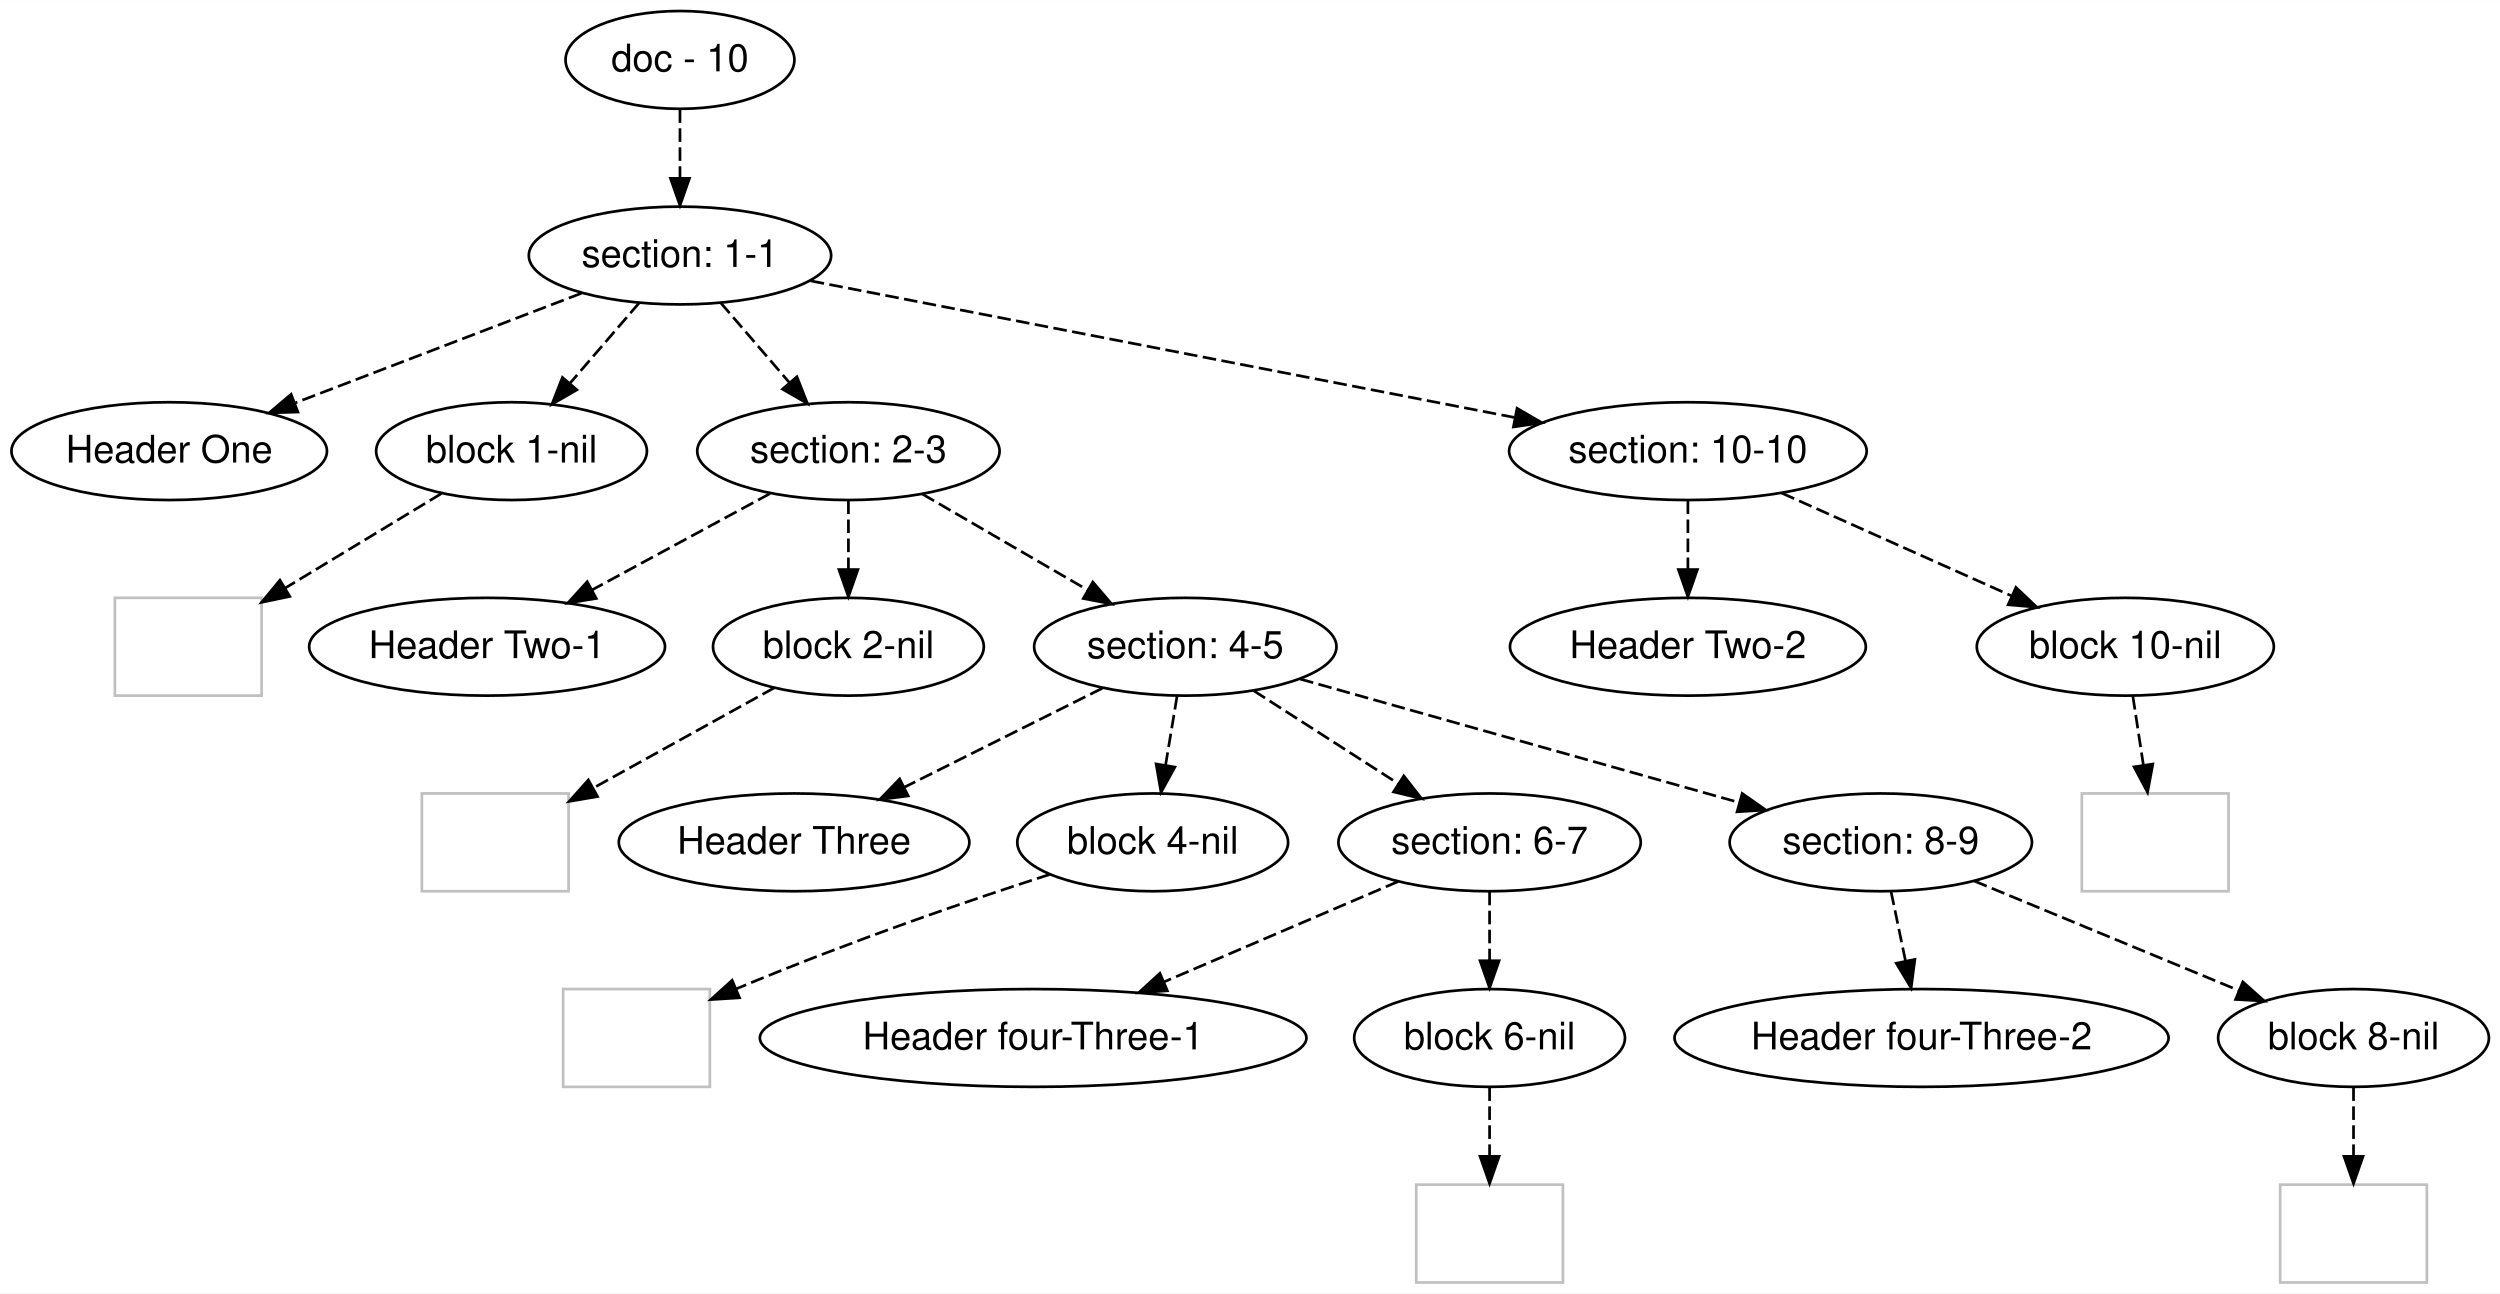
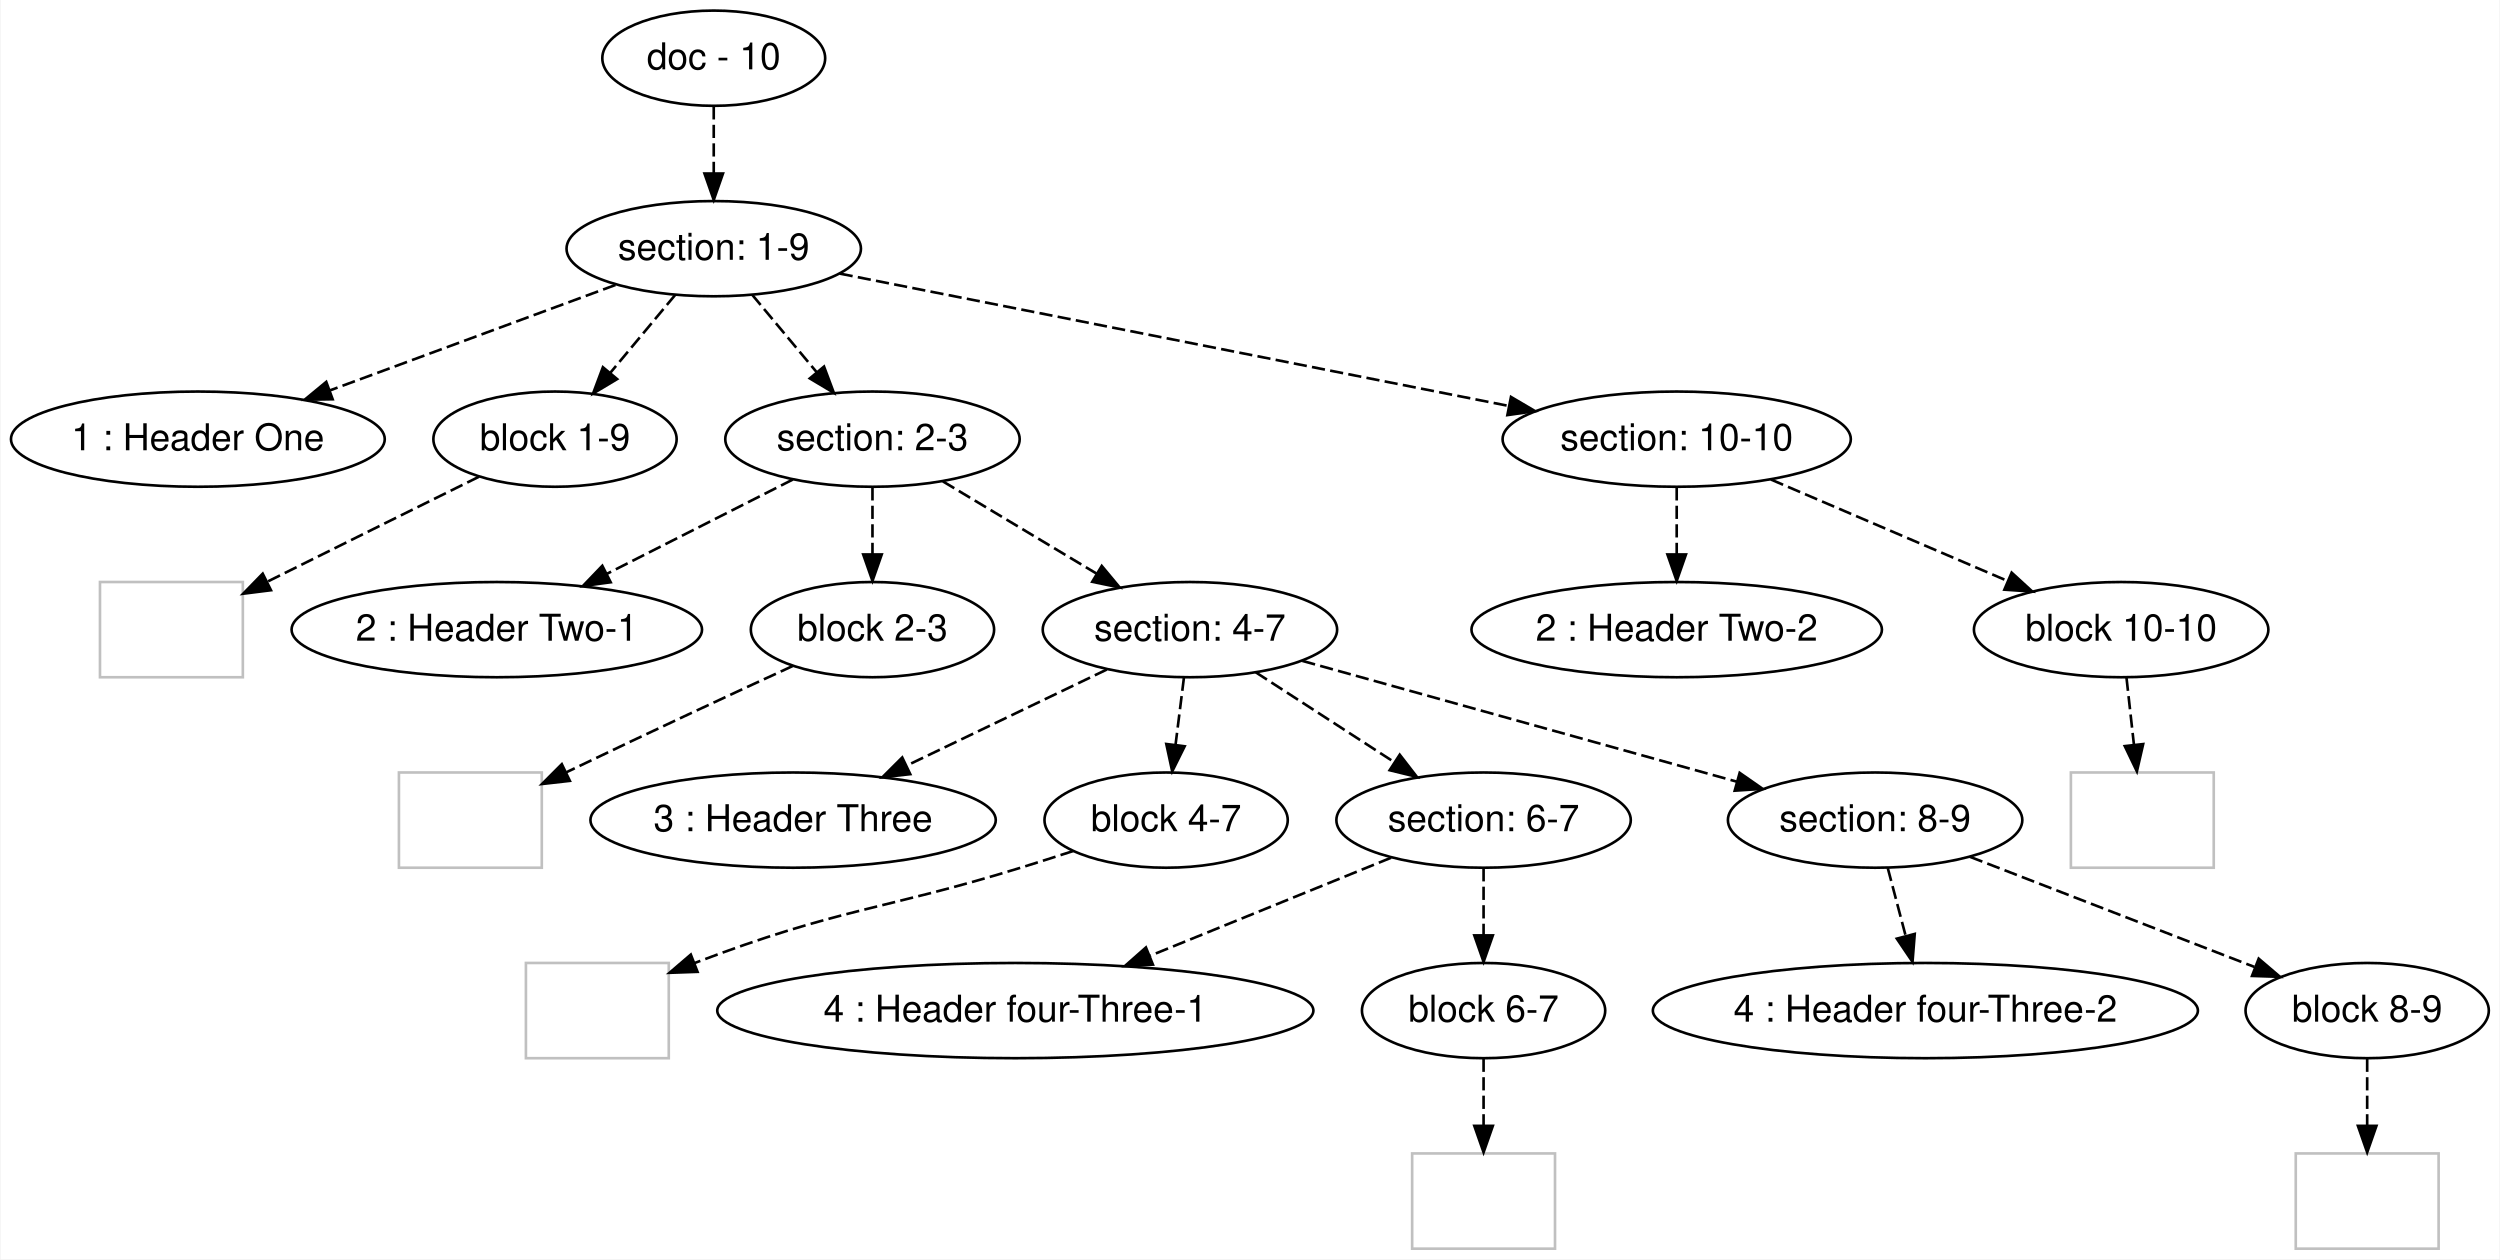
- <svg xmlns="http://www.w3.org/2000/svg" width="920pt" height="476pt" viewBox="0.00 0.00 920.20 476.00">
+ <svg xmlns="http://www.w3.org/2000/svg" width="945pt" height="476pt" viewBox="0.00 0.00 944.56 476.00">
  <g id="graph0" class="graph" transform="scale(1 1) rotate(0) translate(4 472)">
-     <polygon fill="#ffffff" stroke="transparent" points="-4,4 -4,-472 916.203,-472 916.203,4 -4,4" />
+     <polygon fill="#ffffff" stroke="transparent" points="-4,4 -4,-472 940.563,-472 940.563,4 -4,4" />
    <g id="node1" class="node">
-       <ellipse fill="none" stroke="#000000" cx="246.284" cy="-450" rx="42.122" ry="18" />
-       <text text-anchor="middle" x="246.284" y="-445.8" font-family="Helvetica,sans-Serif" font-size="14.00" fill="#000000">doc - 10</text>
+       <ellipse fill="none" stroke="#000000" cx="265.573" cy="-450" rx="42.122" ry="18" />
+       <text text-anchor="middle" x="265.573" y="-445.8" font-family="Helvetica,sans-Serif" font-size="14.00" fill="#000000">doc - 10</text>
    </g>
    <g id="node2" class="node">
-       <ellipse fill="none" stroke="#000000" cx="246.284" cy="-378" rx="55.646" ry="18" />
-       <text text-anchor="middle" x="246.284" y="-373.8" font-family="Helvetica,sans-Serif" font-size="14.00" fill="#000000">section: 1-1</text>
+       <ellipse fill="none" stroke="#000000" cx="265.573" cy="-378" rx="55.646" ry="18" />
+       <text text-anchor="middle" x="265.573" y="-373.8" font-family="Helvetica,sans-Serif" font-size="14.00" fill="#000000">section: 1-9</text>
    </g>
    <g id="edge1" class="edge">
-       <path fill="none" stroke="#000000" stroke-dasharray="5,2" d="M246.284,-431.831C246.284,-424.131 246.284,-414.974 246.284,-406.417" />
-       <polygon fill="#000000" stroke="#000000" points="249.784,-406.413 246.284,-396.413 242.784,-406.413 249.784,-406.413" />
+       <path fill="none" stroke="#000000" stroke-dasharray="5,2" d="M265.573,-431.831C265.573,-424.131 265.573,-414.974 265.573,-406.417" />
+       <polygon fill="#000000" stroke="#000000" points="269.073,-406.413 265.573,-396.413 262.073,-406.413 269.073,-406.413" />
    </g>
    <g id="node3" class="node">
-       <ellipse fill="none" stroke="#000000" cx="58.284" cy="-306" rx="58.069" ry="18" />
-       <text text-anchor="middle" x="58.284" y="-301.8" font-family="Helvetica,sans-Serif" font-size="14.00" fill="#000000">Header One</text>
+       <ellipse fill="none" stroke="#000000" cx="70.573" cy="-306" rx="70.646" ry="18" />
+       <text text-anchor="middle" x="70.573" y="-301.8" font-family="Helvetica,sans-Serif" font-size="14.00" fill="#000000">1 : Header One</text>
    </g>
    <g id="edge2" class="edge">
-       <path fill="none" stroke="#000000" stroke-dasharray="5,2" d="M210.036,-364.118C180.059,-352.637 137.29,-336.258 104.793,-323.812" />
-       <polygon fill="#000000" stroke="#000000" points="105.653,-320.393 95.062,-320.085 103.149,-326.93 105.653,-320.393" />
+       <path fill="none" stroke="#000000" stroke-dasharray="5,2" d="M228.436,-364.288C197.861,-352.999 154.23,-336.889 120.583,-324.465" />
+       <polygon fill="#000000" stroke="#000000" points="121.526,-321.082 110.933,-320.902 119.102,-327.649 121.526,-321.082" />
    </g>
    <g id="node4" class="node">
-       <ellipse fill="none" stroke="#000000" cx="184.284" cy="-306" rx="49.84" ry="18" />
-       <text text-anchor="middle" x="184.284" y="-301.8" font-family="Helvetica,sans-Serif" font-size="14.00" fill="#000000">block 1-nil</text>
+       <ellipse fill="none" stroke="#000000" cx="205.573" cy="-306" rx="45.98" ry="18" />
+       <text text-anchor="middle" x="205.573" y="-301.8" font-family="Helvetica,sans-Serif" font-size="14.00" fill="#000000">block 1-9</text>
    </g>
    <g id="edge3" class="edge">
-       <path fill="none" stroke="#000000" stroke-dasharray="5,2" d="M231.275,-360.571C223.66,-351.727 214.271,-340.824 205.893,-331.094" />
-       <polygon fill="#000000" stroke="#000000" points="208.332,-328.563 199.154,-323.269 203.027,-333.13 208.332,-328.563" />
+       <path fill="none" stroke="#000000" stroke-dasharray="5,2" d="M251.049,-360.571C243.679,-351.727 234.593,-340.824 226.485,-331.094" />
+       <polygon fill="#000000" stroke="#000000" points="229.054,-328.71 219.964,-323.269 223.677,-333.192 229.054,-328.71" />
    </g>
    <g id="node5" class="node">
-       <ellipse fill="none" stroke="#000000" cx="308.284" cy="-306" rx="55.646" ry="18" />
-       <text text-anchor="middle" x="308.284" y="-301.8" font-family="Helvetica,sans-Serif" font-size="14.00" fill="#000000">section: 2-3</text>
+       <ellipse fill="none" stroke="#000000" cx="325.573" cy="-306" rx="55.646" ry="18" />
+       <text text-anchor="middle" x="325.573" y="-301.8" font-family="Helvetica,sans-Serif" font-size="14.00" fill="#000000">section: 2-3</text>
    </g>
    <g id="edge4" class="edge">
-       <path fill="none" stroke="#000000" stroke-dasharray="5,2" d="M261.292,-360.571C268.852,-351.792 278.159,-340.984 286.49,-331.309" />
-       <polygon fill="#000000" stroke="#000000" points="289.326,-333.38 293.199,-323.518 284.021,-328.812 289.326,-333.38" />
+       <path fill="none" stroke="#000000" stroke-dasharray="5,2" d="M280.098,-360.571C287.413,-351.792 296.42,-340.984 304.482,-331.309" />
+       <polygon fill="#000000" stroke="#000000" points="307.262,-333.441 310.975,-323.518 301.884,-328.96 307.262,-333.441" />
    </g>
    <g id="node6" class="node">
-       <ellipse fill="none" stroke="#000000" cx="617.284" cy="-306" rx="65.819" ry="18" />
-       <text text-anchor="middle" x="617.284" y="-301.8" font-family="Helvetica,sans-Serif" font-size="14.00" fill="#000000">section: 10-10</text>
+       <ellipse fill="none" stroke="#000000" cx="629.573" cy="-306" rx="65.819" ry="18" />
+       <text text-anchor="middle" x="629.573" y="-301.8" font-family="Helvetica,sans-Serif" font-size="14.00" fill="#000000">section: 10-10</text>
    </g>
    <g id="edge5" class="edge">
-       <path fill="none" stroke="#000000" stroke-dasharray="5,2" d="M294.405,-368.661C360.6,-355.815 479.891,-332.664 553.471,-318.384" />
-       <polygon fill="#000000" stroke="#000000" points="554.39,-321.771 563.54,-316.43 553.056,-314.899 554.39,-321.771" />
+       <path fill="none" stroke="#000000" stroke-dasharray="5,2" d="M313.16,-368.587C377.946,-355.772 494.073,-332.802 566.186,-318.538" />
+       <polygon fill="#000000" stroke="#000000" points="566.928,-321.959 576.059,-316.585 565.57,-315.092 566.928,-321.959" />
    </g>
    <g id="node7" class="node">
-       <polygon fill="none" stroke="#c0c0c0" points="92.284,-252 38.284,-252 38.284,-216 92.284,-216 92.284,-252" />
+       <polygon fill="none" stroke="#c0c0c0" points="87.573,-252 33.573,-252 33.573,-216 87.573,-216 87.573,-252" />
    </g>
    <g id="edge6" class="edge">
-       <path fill="none" stroke="#000000" stroke-dasharray="5,2" d="M158.463,-290.377C141.662,-280.212 119.519,-266.815 101.035,-255.631" />
-       <polygon fill="#000000" stroke="#000000" points="102.662,-252.524 92.294,-250.342 99.038,-258.513 102.662,-252.524" />
+       <path fill="none" stroke="#000000" stroke-dasharray="5,2" d="M176.872,-291.817C156.773,-281.877 129.074,-268.162 96.889,-252.15" />
+       <polygon fill="#000000" stroke="#000000" points="98.207,-248.896 87.695,-247.574 95.088,-255.163 98.207,-248.896" />
    </g>
    <g id="node8" class="node">
-       <ellipse fill="none" stroke="#000000" cx="175.284" cy="-234" rx="65.499" ry="18" />
-       <text text-anchor="middle" x="175.284" y="-229.8" font-family="Helvetica,sans-Serif" font-size="14.00" fill="#000000">Header Two-1</text>
+       <ellipse fill="none" stroke="#000000" cx="183.573" cy="-234" rx="77.578" ry="18" />
+       <text text-anchor="middle" x="183.573" y="-229.8" font-family="Helvetica,sans-Serif" font-size="14.00" fill="#000000">2 : Header Two-1</text>
    </g>
    <g id="edge7" class="edge">
-       <path fill="none" stroke="#000000" stroke-dasharray="5,2" d="M279.425,-290.377C260.258,-280.001 234.871,-266.258 213.962,-254.938" />
-       <polygon fill="#000000" stroke="#000000" points="215.468,-251.774 205.007,-250.091 212.135,-257.93 215.468,-251.774" />
+       <path fill="none" stroke="#000000" stroke-dasharray="5,2" d="M295.459,-290.731C274.994,-280.354 247.656,-266.493 225.126,-255.069" />
+       <polygon fill="#000000" stroke="#000000" points="226.619,-251.902 216.117,-250.501 223.454,-258.145 226.619,-251.902" />
    </g>
    <g id="node9" class="node">
-       <ellipse fill="none" stroke="#000000" cx="308.284" cy="-234" rx="49.84" ry="18" />
-       <text text-anchor="middle" x="308.284" y="-229.8" font-family="Helvetica,sans-Serif" font-size="14.00" fill="#000000">block 2-nil</text>
+       <ellipse fill="none" stroke="#000000" cx="325.573" cy="-234" rx="45.98" ry="18" />
+       <text text-anchor="middle" x="325.573" y="-229.8" font-family="Helvetica,sans-Serif" font-size="14.00" fill="#000000">block 2-3</text>
    </g>
    <g id="edge8" class="edge">
-       <path fill="none" stroke="#000000" stroke-dasharray="5,2" d="M308.284,-287.831C308.284,-280.131 308.284,-270.974 308.284,-262.417" />
-       <polygon fill="#000000" stroke="#000000" points="311.784,-262.413 308.284,-252.413 304.784,-262.413 311.784,-262.413" />
+       <path fill="none" stroke="#000000" stroke-dasharray="5,2" d="M325.573,-287.831C325.573,-280.131 325.573,-270.974 325.573,-262.417" />
+       <polygon fill="#000000" stroke="#000000" points="329.073,-262.413 325.573,-252.413 322.073,-262.413 329.073,-262.413" />
    </g>
    <g id="node10" class="node">
-       <ellipse fill="none" stroke="#000000" cx="432.284" cy="-234" rx="55.646" ry="18" />
-       <text text-anchor="middle" x="432.284" y="-229.8" font-family="Helvetica,sans-Serif" font-size="14.00" fill="#000000">section: 4-5</text>
+       <ellipse fill="none" stroke="#000000" cx="445.573" cy="-234" rx="55.646" ry="18" />
+       <text text-anchor="middle" x="445.573" y="-229.8" font-family="Helvetica,sans-Serif" font-size="14.00" fill="#000000">section: 4-7</text>
    </g>
    <g id="edge9" class="edge">
-       <path fill="none" stroke="#000000" stroke-dasharray="5,2" d="M335.496,-290.199C353.344,-279.836 376.879,-266.171 396.272,-254.91" />
-       <polygon fill="#000000" stroke="#000000" points="398.245,-257.812 405.135,-249.764 394.73,-251.758 398.245,-257.812" />
+       <path fill="none" stroke="#000000" stroke-dasharray="5,2" d="M352.205,-290.021C369.295,-279.767 391.68,-266.336 410.247,-255.196" />
+       <polygon fill="#000000" stroke="#000000" points="412.241,-258.081 419.016,-249.935 408.64,-252.078 412.241,-258.081" />
    </g>
    <g id="node23" class="node">
-       <ellipse fill="none" stroke="#000000" cx="617.284" cy="-234" rx="65.499" ry="18" />
-       <text text-anchor="middle" x="617.284" y="-229.8" font-family="Helvetica,sans-Serif" font-size="14.00" fill="#000000">Header Two-2</text>
+       <ellipse fill="none" stroke="#000000" cx="629.573" cy="-234" rx="77.578" ry="18" />
+       <text text-anchor="middle" x="629.573" y="-229.8" font-family="Helvetica,sans-Serif" font-size="14.00" fill="#000000">2 : Header Two-2</text>
    </g>
    <g id="edge22" class="edge">
-       <path fill="none" stroke="#000000" stroke-dasharray="5,2" d="M617.284,-287.831C617.284,-280.131 617.284,-270.974 617.284,-262.417" />
-       <polygon fill="#000000" stroke="#000000" points="620.784,-262.413 617.284,-252.413 613.784,-262.413 620.784,-262.413" />
+       <path fill="none" stroke="#000000" stroke-dasharray="5,2" d="M629.573,-287.831C629.573,-280.131 629.573,-270.974 629.573,-262.417" />
+       <polygon fill="#000000" stroke="#000000" points="633.073,-262.413 629.573,-252.413 626.073,-262.413 633.073,-262.413" />
    </g>
    <g id="node24" class="node">
-       <ellipse fill="none" stroke="#000000" cx="778.284" cy="-234" rx="54.676" ry="18" />
-       <text text-anchor="middle" x="778.284" y="-229.8" font-family="Helvetica,sans-Serif" font-size="14.00" fill="#000000">block 10-nil</text>
+       <ellipse fill="none" stroke="#000000" cx="797.573" cy="-234" rx="55.654" ry="18" />
+       <text text-anchor="middle" x="797.573" y="-229.8" font-family="Helvetica,sans-Serif" font-size="14.00" fill="#000000">block 10-10</text>
    </g>
    <g id="edge23" class="edge">
-       <path fill="none" stroke="#000000" stroke-dasharray="5,2" d="M651.822,-290.554C676.592,-279.477 710.092,-264.496 736.39,-252.735" />
-       <polygon fill="#000000" stroke="#000000" points="738.024,-255.839 745.723,-248.561 735.166,-249.448 738.024,-255.839" />
+       <path fill="none" stroke="#000000" stroke-dasharray="5,2" d="M665.202,-290.731C691.308,-279.542 726.87,-264.301 754.561,-252.434" />
+       <polygon fill="#000000" stroke="#000000" points="756.186,-255.545 763.999,-248.389 753.428,-249.111 756.186,-255.545" />
    </g>
    <g id="node11" class="node">
-       <polygon fill="none" stroke="#c0c0c0" points="205.284,-180 151.284,-180 151.284,-144 205.284,-144 205.284,-180" />
+       <polygon fill="none" stroke="#c0c0c0" points="200.573,-180 146.573,-180 146.573,-144 200.573,-144 200.573,-180" />
    </g>
    <g id="edge10" class="edge">
-       <path fill="none" stroke="#000000" stroke-dasharray="5,2" d="M281.032,-218.906C261.704,-208.202 235.564,-193.724 214.486,-182.051" />
-       <polygon fill="#000000" stroke="#000000" points="215.944,-178.857 205.5,-177.074 212.552,-184.981 215.944,-178.857" />
+       <path fill="none" stroke="#000000" stroke-dasharray="5,2" d="M295.421,-220.244C273.87,-210.35 243.989,-196.506 209.897,-180.103" />
+       <polygon fill="#000000" stroke="#000000" points="211.187,-176.839 200.66,-175.645 208.145,-183.143 211.187,-176.839" />
    </g>
    <g id="node12" class="node">
-       <ellipse fill="none" stroke="#000000" cx="288.284" cy="-162" rx="64.53" ry="18" />
-       <text text-anchor="middle" x="288.284" y="-157.8" font-family="Helvetica,sans-Serif" font-size="14.00" fill="#000000">Header Three</text>
+       <ellipse fill="none" stroke="#000000" cx="295.573" cy="-162" rx="76.609" ry="18" />
+       <text text-anchor="middle" x="295.573" y="-157.8" font-family="Helvetica,sans-Serif" font-size="14.00" fill="#000000">3 : Header Three</text>
    </g>
    <g id="edge11" class="edge">
-       <path fill="none" stroke="#000000" stroke-dasharray="5,2" d="M401.745,-218.731C380.557,-208.137 352.103,-193.91 328.99,-182.353" />
-       <polygon fill="#000000" stroke="#000000" points="330.284,-179.087 319.774,-177.745 327.153,-185.348 330.284,-179.087" />
+       <path fill="none" stroke="#000000" stroke-dasharray="5,2" d="M414.128,-218.906C392.21,-208.386 362.698,-194.22 338.602,-182.654" />
+       <polygon fill="#000000" stroke="#000000" points="339.853,-179.372 329.323,-178.2 336.824,-185.683 339.853,-179.372" />
    </g>
    <g id="node13" class="node">
-       <ellipse fill="none" stroke="#000000" cx="420.284" cy="-162" rx="49.84" ry="18" />
-       <text text-anchor="middle" x="420.284" y="-157.8" font-family="Helvetica,sans-Serif" font-size="14.00" fill="#000000">block 4-nil</text>
+       <ellipse fill="none" stroke="#000000" cx="436.573" cy="-162" rx="45.98" ry="18" />
+       <text text-anchor="middle" x="436.573" y="-157.8" font-family="Helvetica,sans-Serif" font-size="14.00" fill="#000000">block 4-7</text>
    </g>
    <g id="edge12" class="edge">
-       <path fill="none" stroke="#000000" stroke-dasharray="5,2" d="M429.256,-215.831C427.972,-208.131 426.446,-198.974 425.02,-190.417" />
-       <polygon fill="#000000" stroke="#000000" points="428.449,-189.702 423.353,-180.413 421.544,-190.853 428.449,-189.702" />
+       <path fill="none" stroke="#000000" stroke-dasharray="5,2" d="M443.302,-215.831C442.339,-208.131 441.195,-198.974 440.125,-190.417" />
+       <polygon fill="#000000" stroke="#000000" points="443.588,-189.902 438.875,-180.413 436.642,-190.77 443.588,-189.902" />
    </g>
    <g id="node14" class="node">
-       <ellipse fill="none" stroke="#000000" cx="544.284" cy="-162" rx="55.646" ry="18" />
-       <text text-anchor="middle" x="544.284" y="-157.8" font-family="Helvetica,sans-Serif" font-size="14.00" fill="#000000">section: 6-7</text>
+       <ellipse fill="none" stroke="#000000" cx="556.573" cy="-162" rx="55.646" ry="18" />
+       <text text-anchor="middle" x="556.573" y="-157.8" font-family="Helvetica,sans-Serif" font-size="14.00" fill="#000000">section: 6-7</text>
    </g>
    <g id="edge13" class="edge">
-       <path fill="none" stroke="#000000" stroke-dasharray="5,2" d="M457.419,-217.842C473.126,-207.744 493.545,-194.618 510.639,-183.629" />
-       <polygon fill="#000000" stroke="#000000" points="512.714,-186.456 519.233,-178.104 508.928,-180.568 512.714,-186.456" />
+       <path fill="none" stroke="#000000" stroke-dasharray="5,2" d="M470.484,-217.842C485.942,-207.815 506.005,-194.801 522.873,-183.859" />
+       <polygon fill="#000000" stroke="#000000" points="524.877,-186.732 531.362,-178.353 521.067,-180.859 524.877,-186.732" />
    </g>
    <g id="node15" class="node">
-       <ellipse fill="none" stroke="#000000" cx="688.284" cy="-162" rx="55.646" ry="18" />
-       <text text-anchor="middle" x="688.284" y="-157.8" font-family="Helvetica,sans-Serif" font-size="14.00" fill="#000000">section: 8-9</text>
+       <ellipse fill="none" stroke="#000000" cx="704.573" cy="-162" rx="55.646" ry="18" />
+       <text text-anchor="middle" x="704.573" y="-157.8" font-family="Helvetica,sans-Serif" font-size="14.00" fill="#000000">section: 8-9</text>
    </g>
    <g id="edge14" class="edge">
-       <path fill="none" stroke="#000000" stroke-dasharray="5,2" d="M474.557,-222.111C518.84,-209.656 588.458,-190.076 636.126,-176.669" />
-       <polygon fill="#000000" stroke="#000000" points="637.269,-179.984 645.948,-173.907 635.374,-173.245 637.269,-179.984" />
+       <path fill="none" stroke="#000000" stroke-dasharray="5,2" d="M488.052,-222.191C533.029,-209.688 604.073,-189.938 652.418,-176.499" />
+       <polygon fill="#000000" stroke="#000000" points="653.374,-179.866 662.071,-173.815 651.499,-173.121 653.374,-179.866" />
    </g>
    <g id="node16" class="node">
-       <polygon fill="none" stroke="#c0c0c0" points="257.284,-108 203.284,-108 203.284,-72 257.284,-72 257.284,-108" />
-       <text text-anchor="middle" x="230.284" y="-86.5" font-family="Inconsolata" font-size="14.00" fill="#000000">    </text>
+       <polygon fill="none" stroke="#c0c0c0" points="248.573,-108 194.573,-108 194.573,-72 248.573,-72 248.573,-108" />
+       <text text-anchor="middle" x="221.573" y="-86.5" font-family="Inconsolata" font-size="14.00" fill="#000000">    </text>
    </g>
    <g id="edge15" class="edge">
-       <path fill="none" stroke="#000000" stroke-dasharray="5,2" d="M382.437,-150.21C353.041,-140.725 311.178,-126.504 267.075,-108.11" />
-       <polygon fill="#000000" stroke="#000000" points="268.208,-104.789 257.634,-104.122 265.484,-111.237 268.208,-104.789" />
+       <path fill="none" stroke="#000000" stroke-dasharray="5,2" d="M401.421,-150.3C394.838,-148.165 388.005,-145.986 381.573,-144 329.631,-127.966 312.779,-128.775 258.316,-107.965" />
+       <polygon fill="#000000" stroke="#000000" points="259.446,-104.649 248.858,-104.282 256.906,-111.172 259.446,-104.649" />
    </g>
    <g id="node17" class="node">
-       <ellipse fill="none" stroke="#000000" cx="376.284" cy="-90" rx="100.59" ry="18" />
-       <text text-anchor="middle" x="376.284" y="-85.8" font-family="Helvetica,sans-Serif" font-size="14.00" fill="#000000">Header four-Three-1    </text>
+       <ellipse fill="none" stroke="#000000" cx="379.573" cy="-90" rx="112.669" ry="18" />
+       <text text-anchor="middle" x="379.573" y="-85.8" font-family="Helvetica,sans-Serif" font-size="14.00" fill="#000000">4 : Header four-Three-1    </text>
    </g>
    <g id="edge16" class="edge">
-       <path fill="none" stroke="#000000" stroke-dasharray="5,2" d="M510.69,-147.603C486.021,-137.03 452.148,-122.513 424.58,-110.698" />
-       <polygon fill="#000000" stroke="#000000" points="425.687,-107.365 415.117,-106.643 422.929,-113.799 425.687,-107.365" />
+       <path fill="none" stroke="#000000" stroke-dasharray="5,2" d="M521.604,-147.775C495.625,-137.208 459.79,-122.631 430.615,-110.763" />
+       <polygon fill="#000000" stroke="#000000" points="431.582,-107.378 421,-106.852 428.944,-113.862 431.582,-107.378" />
    </g>
    <g id="node18" class="node">
-       <ellipse fill="none" stroke="#000000" cx="544.284" cy="-90" rx="49.84" ry="18" />
-       <text text-anchor="middle" x="544.284" y="-85.8" font-family="Helvetica,sans-Serif" font-size="14.00" fill="#000000">block 6-nil</text>
+       <ellipse fill="none" stroke="#000000" cx="556.573" cy="-90" rx="45.98" ry="18" />
+       <text text-anchor="middle" x="556.573" y="-85.8" font-family="Helvetica,sans-Serif" font-size="14.00" fill="#000000">block 6-7</text>
    </g>
    <g id="edge17" class="edge">
-       <path fill="none" stroke="#000000" stroke-dasharray="5,2" d="M544.284,-143.831C544.284,-136.131 544.284,-126.974 544.284,-118.417" />
-       <polygon fill="#000000" stroke="#000000" points="547.784,-118.413 544.284,-108.413 540.784,-118.413 547.784,-118.413" />
+       <path fill="none" stroke="#000000" stroke-dasharray="5,2" d="M556.573,-143.831C556.573,-136.131 556.573,-126.974 556.573,-118.417" />
+       <polygon fill="#000000" stroke="#000000" points="560.073,-118.413 556.573,-108.413 553.073,-118.413 560.073,-118.413" />
    </g>
    <g id="node20" class="node">
-       <ellipse fill="none" stroke="#000000" cx="703.284" cy="-90" rx="90.935" ry="18" />
-       <text text-anchor="middle" x="703.284" y="-85.8" font-family="Helvetica,sans-Serif" font-size="14.00" fill="#000000">Header four-Three-2</text>
+       <ellipse fill="none" stroke="#000000" cx="723.573" cy="-90" rx="103.013" ry="18" />
+       <text text-anchor="middle" x="723.573" y="-85.8" font-family="Helvetica,sans-Serif" font-size="14.00" fill="#000000">4 : Header four-Three-2</text>
    </g>
    <g id="edge19" class="edge">
-       <path fill="none" stroke="#000000" stroke-dasharray="5,2" d="M692.069,-143.831C693.673,-136.131 695.581,-126.974 697.364,-118.417" />
-       <polygon fill="#000000" stroke="#000000" points="700.835,-118.917 699.448,-108.413 693.982,-117.489 700.835,-118.917" />
+       <path fill="none" stroke="#000000" stroke-dasharray="5,2" d="M709.368,-143.831C711.422,-136.046 713.869,-126.773 716.149,-118.135" />
+       <polygon fill="#000000" stroke="#000000" points="719.547,-118.975 718.714,-108.413 712.778,-117.189 719.547,-118.975" />
    </g>
    <g id="node21" class="node">
-       <ellipse fill="none" stroke="#000000" cx="862.284" cy="-90" rx="49.84" ry="18" />
-       <text text-anchor="middle" x="862.284" y="-85.8" font-family="Helvetica,sans-Serif" font-size="14.00" fill="#000000">block 8-nil</text>
+       <ellipse fill="none" stroke="#000000" cx="890.573" cy="-90" rx="45.98" ry="18" />
+       <text text-anchor="middle" x="890.573" y="-85.8" font-family="Helvetica,sans-Serif" font-size="14.00" fill="#000000">block 8-9</text>
    </g>
    <g id="edge20" class="edge">
-       <path fill="none" stroke="#000000" stroke-dasharray="5,2" d="M722.661,-147.775C750.633,-136.2 790.231,-119.815 820.117,-107.448" />
-       <polygon fill="#000000" stroke="#000000" points="821.55,-110.643 829.452,-103.586 818.874,-104.175 821.55,-110.643" />
+       <path fill="none" stroke="#000000" stroke-dasharray="5,2" d="M740.436,-148.118C771.145,-136.23 815.426,-119.089 847.942,-106.502" />
+       <polygon fill="#000000" stroke="#000000" points="849.566,-109.627 857.628,-102.753 847.039,-103.099 849.566,-109.627" />
    </g>
    <g id="node19" class="node">
-       <polygon fill="none" stroke="#c0c0c0" points="571.284,-36 517.284,-36 517.284,0 571.284,0 571.284,-36" />
+       <polygon fill="none" stroke="#c0c0c0" points="583.573,-36 529.573,-36 529.573,0 583.573,0 583.573,-36" />
    </g>
    <g id="edge18" class="edge">
-       <path fill="none" stroke="#000000" stroke-dasharray="5,2" d="M544.284,-71.831C544.284,-64.131 544.284,-54.974 544.284,-46.417" />
-       <polygon fill="#000000" stroke="#000000" points="547.784,-46.413 544.284,-36.413 540.784,-46.413 547.784,-46.413" />
+       <path fill="none" stroke="#000000" stroke-dasharray="5,2" d="M556.573,-71.831C556.573,-64.131 556.573,-54.974 556.573,-46.417" />
+       <polygon fill="#000000" stroke="#000000" points="560.073,-46.413 556.573,-36.413 553.073,-46.413 560.073,-46.413" />
    </g>
    <g id="node22" class="node">
-       <polygon fill="none" stroke="#c0c0c0" points="889.284,-36 835.284,-36 835.284,0 889.284,0 889.284,-36" />
+       <polygon fill="none" stroke="#c0c0c0" points="917.573,-36 863.573,-36 863.573,0 917.573,0 917.573,-36" />
    </g>
    <g id="edge21" class="edge">
-       <path fill="none" stroke="#000000" stroke-dasharray="5,2" d="M862.284,-71.831C862.284,-64.131 862.284,-54.974 862.284,-46.417" />
-       <polygon fill="#000000" stroke="#000000" points="865.784,-46.413 862.284,-36.413 858.784,-46.413 865.784,-46.413" />
+       <path fill="none" stroke="#000000" stroke-dasharray="5,2" d="M890.573,-71.831C890.573,-64.131 890.573,-54.974 890.573,-46.417" />
+       <polygon fill="#000000" stroke="#000000" points="894.073,-46.413 890.573,-36.413 887.073,-46.413 894.073,-46.413" />
    </g>
    <g id="node25" class="node">
-       <polygon fill="none" stroke="#c0c0c0" points="816.284,-180 762.284,-180 762.284,-144 816.284,-144 816.284,-180" />
+       <polygon fill="none" stroke="#c0c0c0" points="832.573,-180 778.573,-180 778.573,-144 832.573,-144 832.573,-180" />
    </g>
    <g id="edge24" class="edge">
-       <path fill="none" stroke="#000000" stroke-dasharray="5,2" d="M781.06,-215.831C782.236,-208.131 783.635,-198.974 784.942,-190.417" />
-       <polygon fill="#000000" stroke="#000000" points="788.42,-190.827 786.471,-180.413 781.5,-189.77 788.42,-190.827" />
+       <path fill="none" stroke="#000000" stroke-dasharray="5,2" d="M799.592,-215.831C800.447,-208.131 801.465,-198.974 802.416,-190.417" />
+       <polygon fill="#000000" stroke="#000000" points="805.901,-190.739 803.527,-180.413 798.944,-189.966 805.901,-190.739" />
    </g>
  </g>
</svg>
